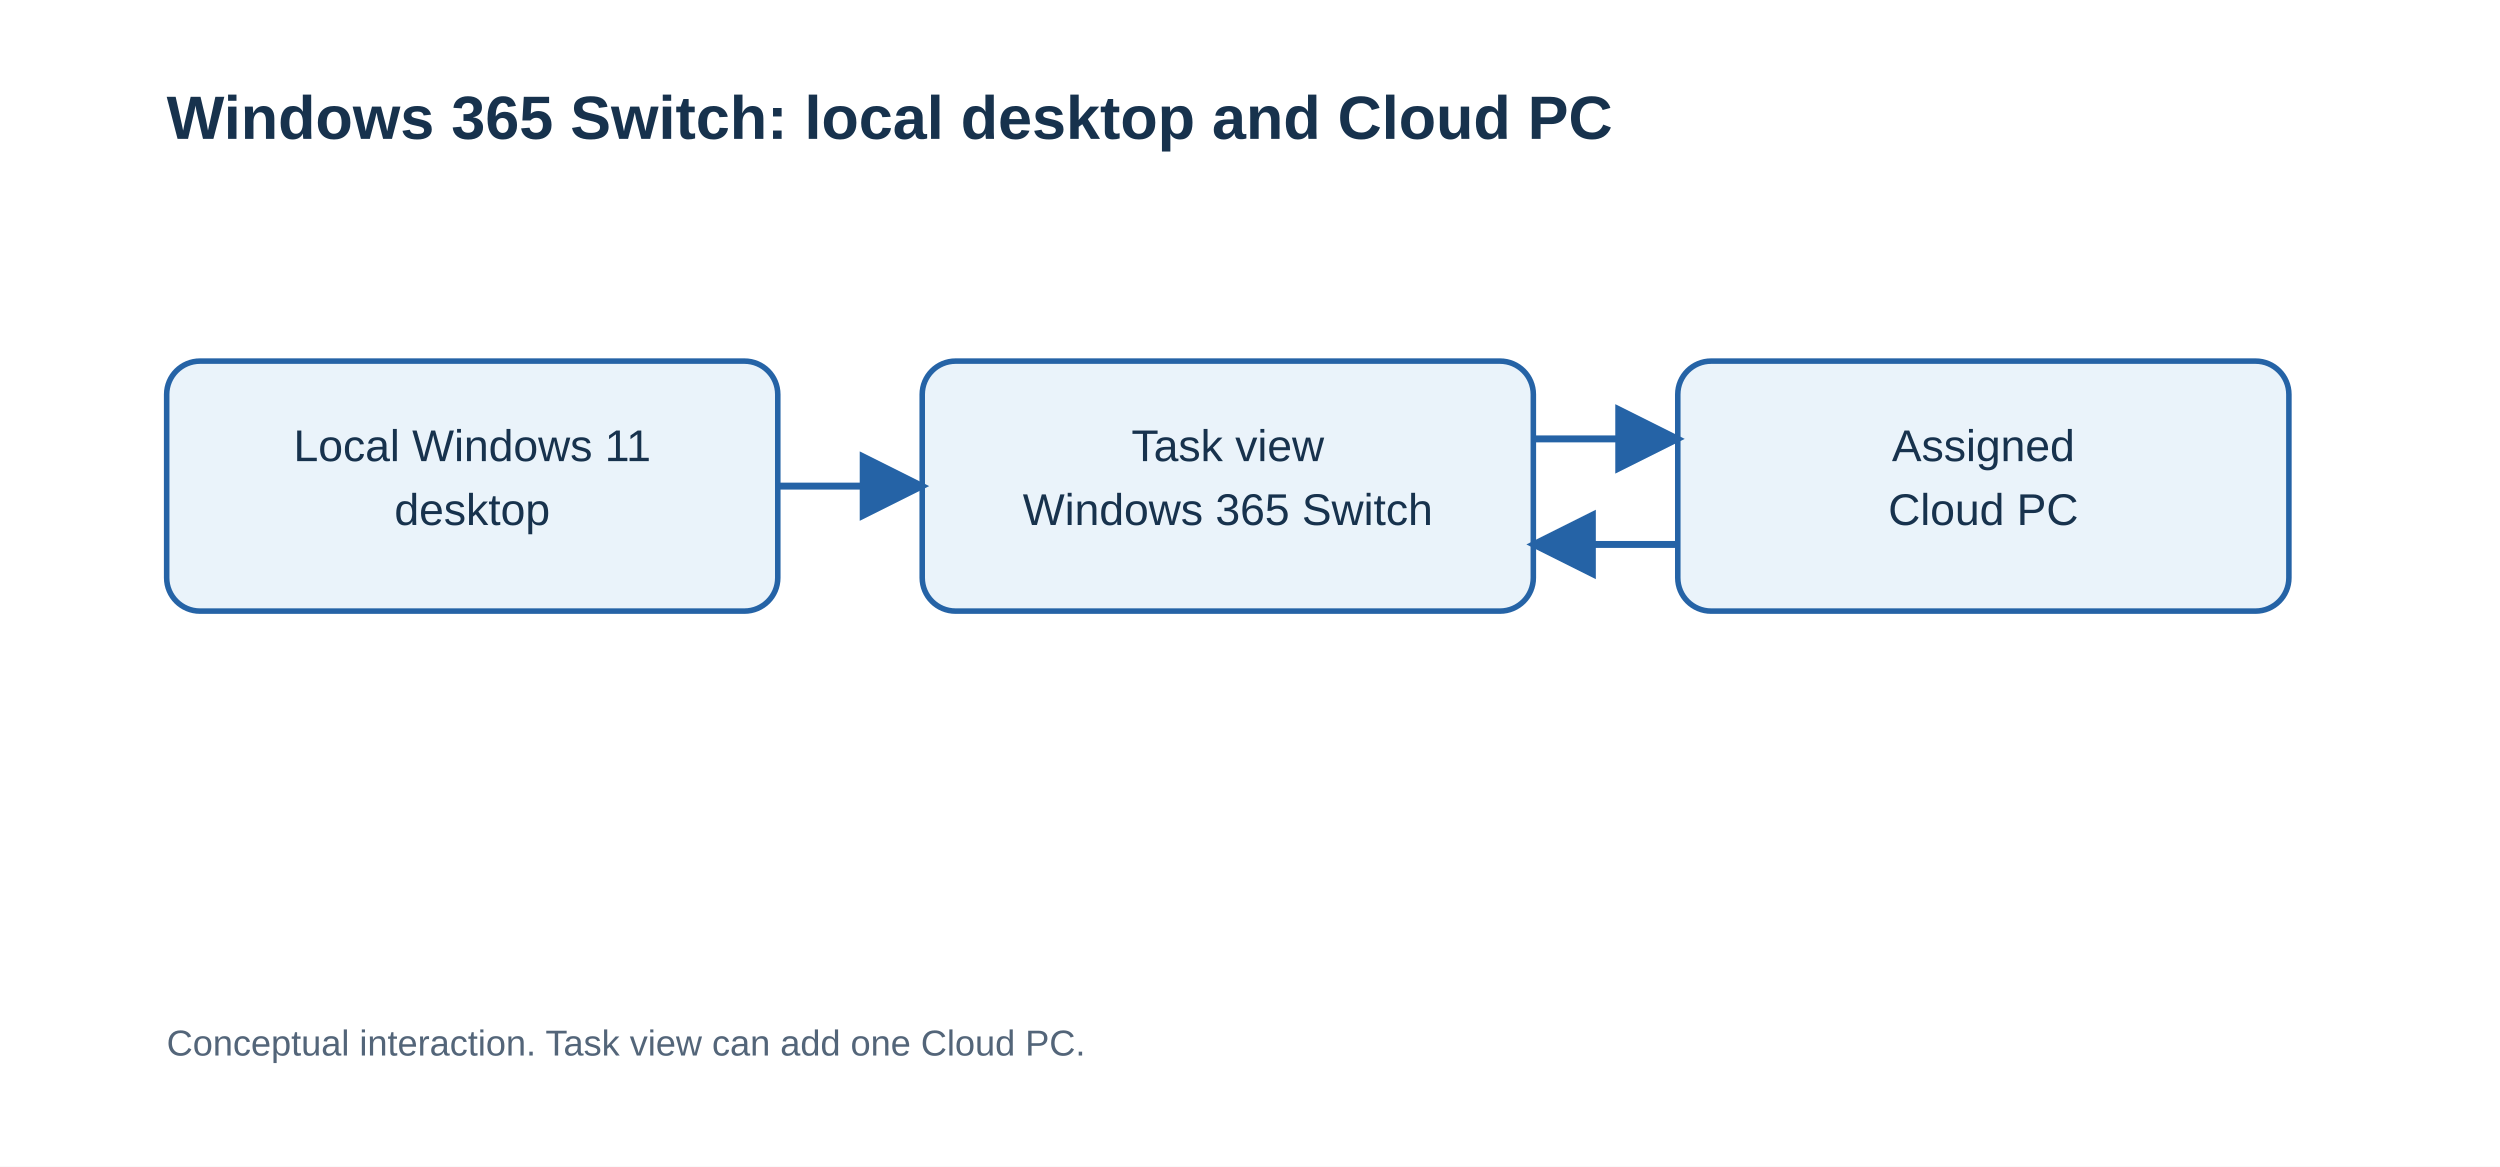
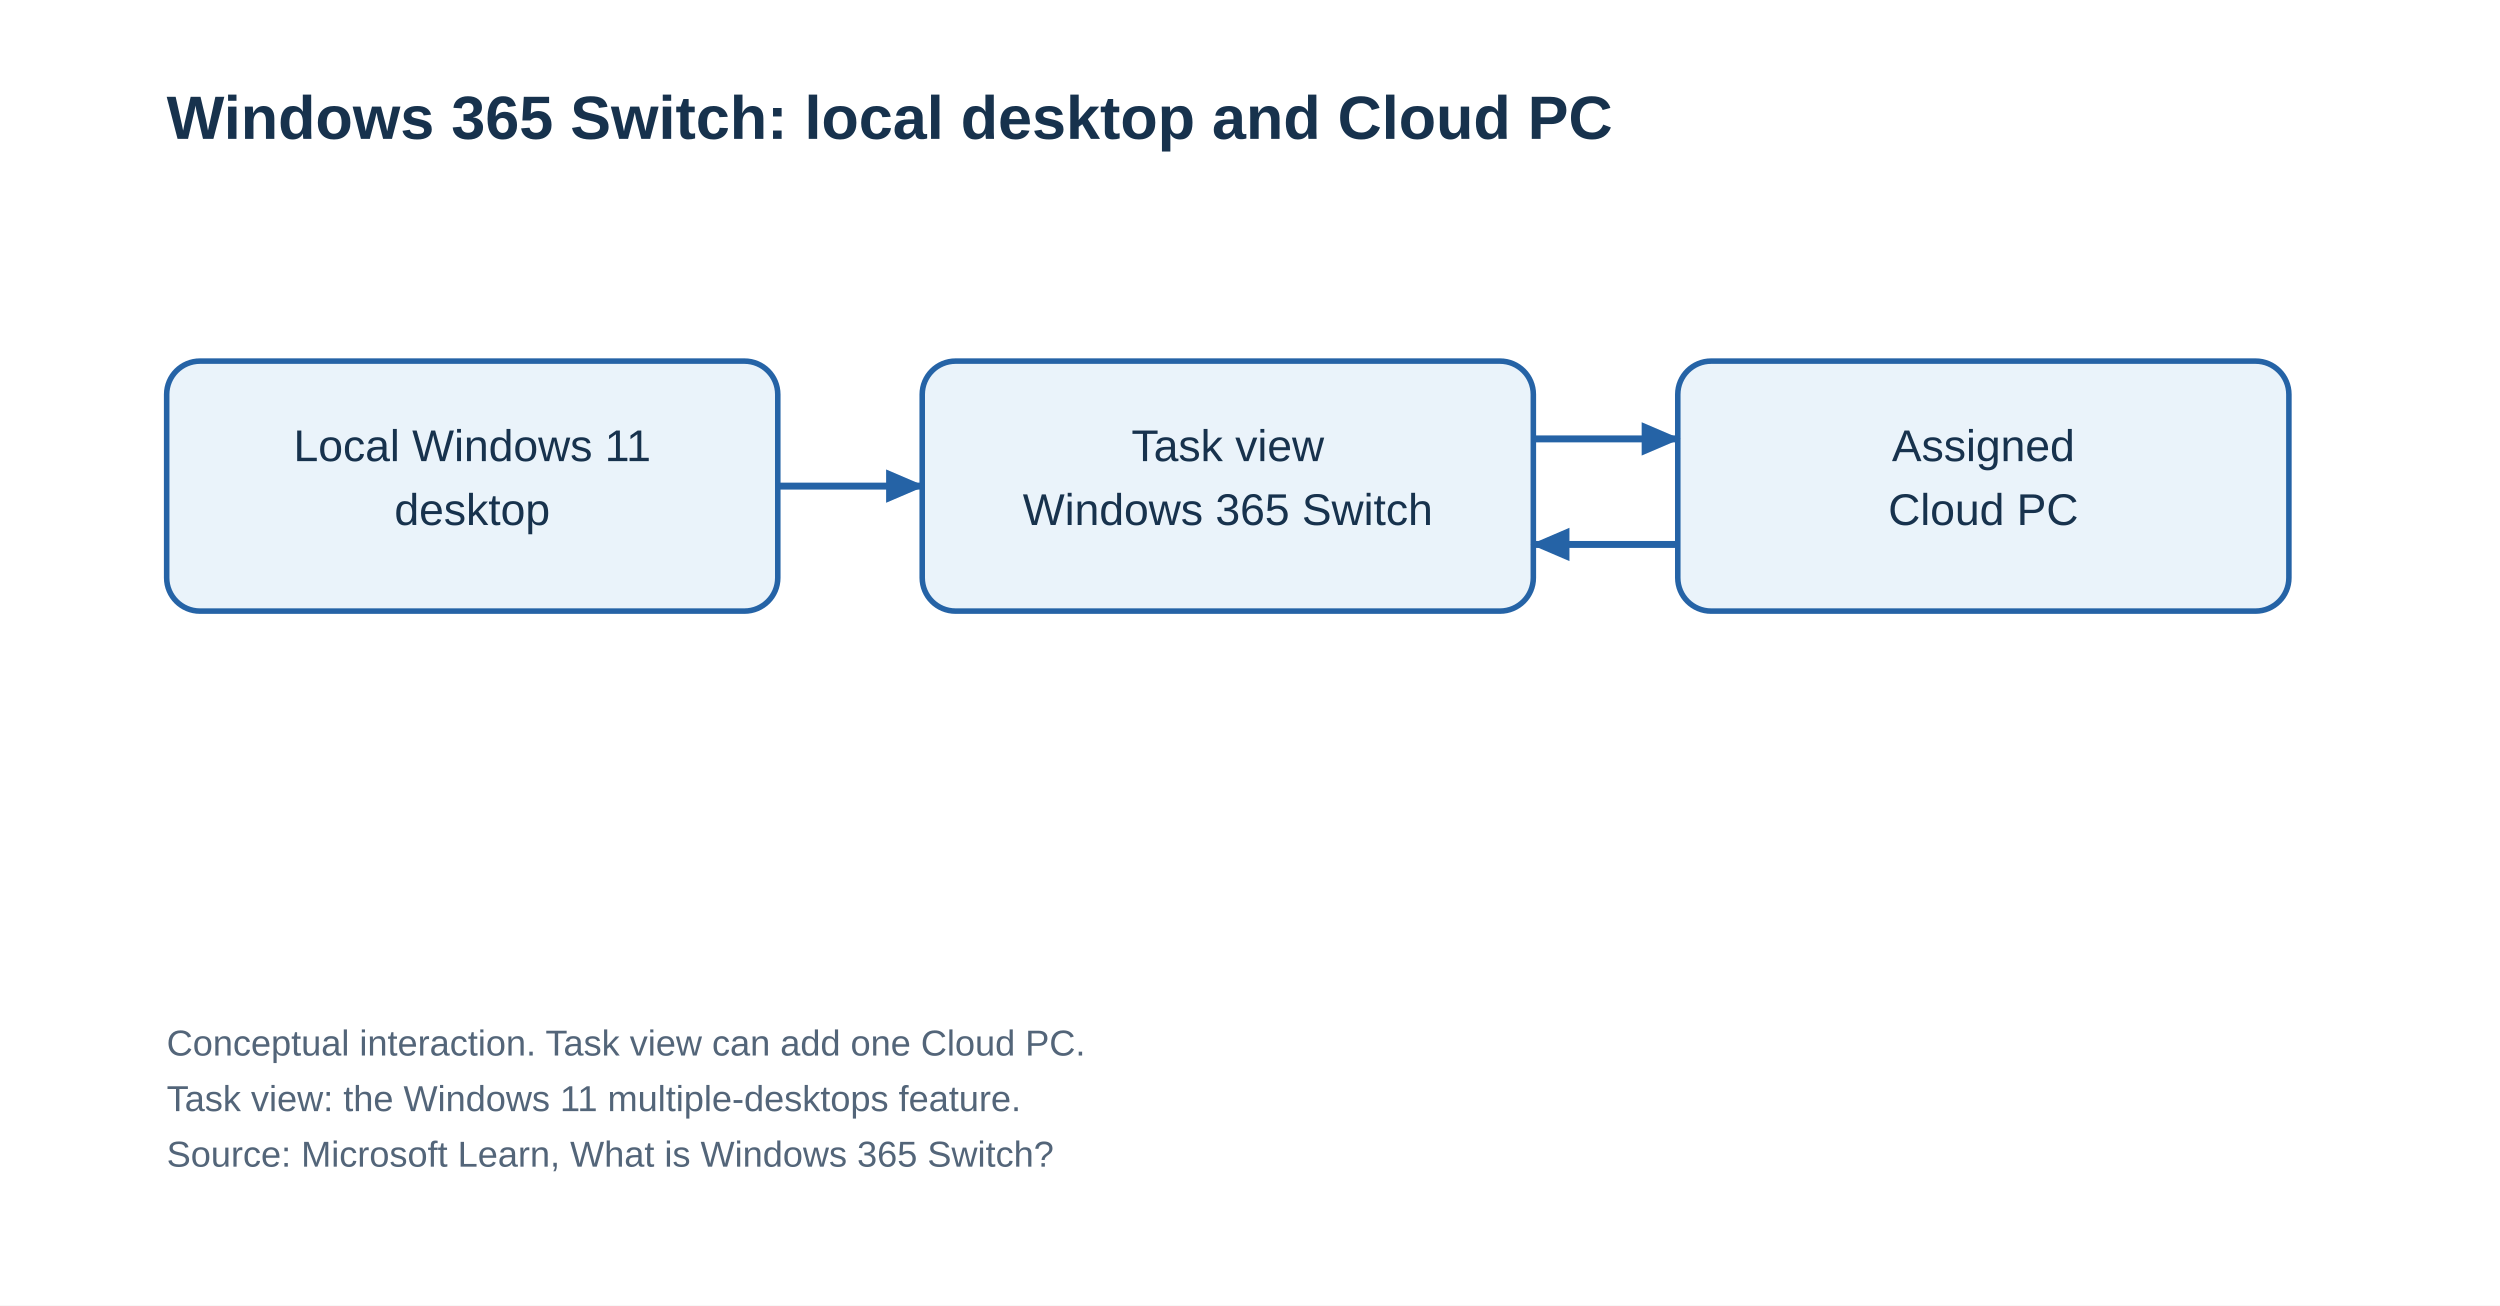
- <svg xmlns="http://www.w3.org/2000/svg" width="900" height="420" viewBox="0 0 900 420">
-   <rect width="900" height="420" fill="white" />
+ <svg xmlns="http://www.w3.org/2000/svg" width="900" height="470" viewBox="0 0 900 470">
+   <rect width="900" height="470" fill="white" />
  <text x="60" y="50" font-family="Arial" font-size="22" font-weight="bold" fill="#17324D">Windows 365 Switch: local desktop and Cloud PC</text>
  <defs>
-     <marker id="a" markerWidth="10" markerHeight="10" refX="9" refY="5" orient="auto">
-       <path d="M0 0 L10 5 L0 10 Z" fill="#2563A6" />
+     <marker id="a" markerUnits="userSpaceOnUse" markerWidth="14" markerHeight="12" refX="13" refY="6" orient="auto" viewBox="0 0 14 12">
+       <path d="M0 0L14 6 0 12z" fill="#2563A6" />
    </marker>
  </defs>
  <rect x="60" y="130" width="220" height="90" rx="12" fill="#EAF3FA" stroke="#2563A6" stroke-width="2" />
  <text x="170" y="166" text-anchor="middle" font-family="Arial" font-size="16" fill="#17324D">Local Windows 11</text>
  <text x="170" y="189" text-anchor="middle" font-family="Arial" font-size="16" fill="#17324D">desktop</text>
  <rect x="332" y="130" width="220" height="90" rx="12" fill="#EAF3FA" stroke="#2563A6" stroke-width="2" />
  <text x="442" y="166" text-anchor="middle" font-family="Arial" font-size="16" fill="#17324D">Task view</text>
  <text x="442" y="189" text-anchor="middle" font-family="Arial" font-size="16" fill="#17324D">Windows 365 Switch</text>
  <rect x="604" y="130" width="220" height="90" rx="12" fill="#EAF3FA" stroke="#2563A6" stroke-width="2" />
  <text x="714" y="166" text-anchor="middle" font-family="Arial" font-size="16" fill="#17324D">Assigned</text>
  <text x="714" y="189" text-anchor="middle" font-family="Arial" font-size="16" fill="#17324D">Cloud PC</text>
  <path d="M280 175 L332 175" fill="none" stroke="#2563A6" stroke-width="2.5" marker-end="url(#a)" />
  <path d="M552 158 L604 158" fill="none" stroke="#2563A6" stroke-width="2.5" marker-end="url(#a)" />
  <path d="M604 196 L552 196" fill="none" stroke="#2563A6" stroke-width="2.5" marker-end="url(#a)" />
  <text x="60" y="380" font-family="Arial" font-size="13" fill="#536579">Conceptual interaction. Task view can add one Cloud PC.</text>
+   <text x="60" y="400" text-anchor="start" font-family="'Segoe UI',Arial,Helvetica,sans-serif" font-size="13" fill="#536579">Task view: the Windows 11 multiple-desktops feature.</text>
+   <text x="60" y="420" text-anchor="start" font-family="'Segoe UI',Arial,Helvetica,sans-serif" font-size="13" fill="#536579">Source: Microsoft Learn, What is Windows 365 Switch?</text>
</svg>
